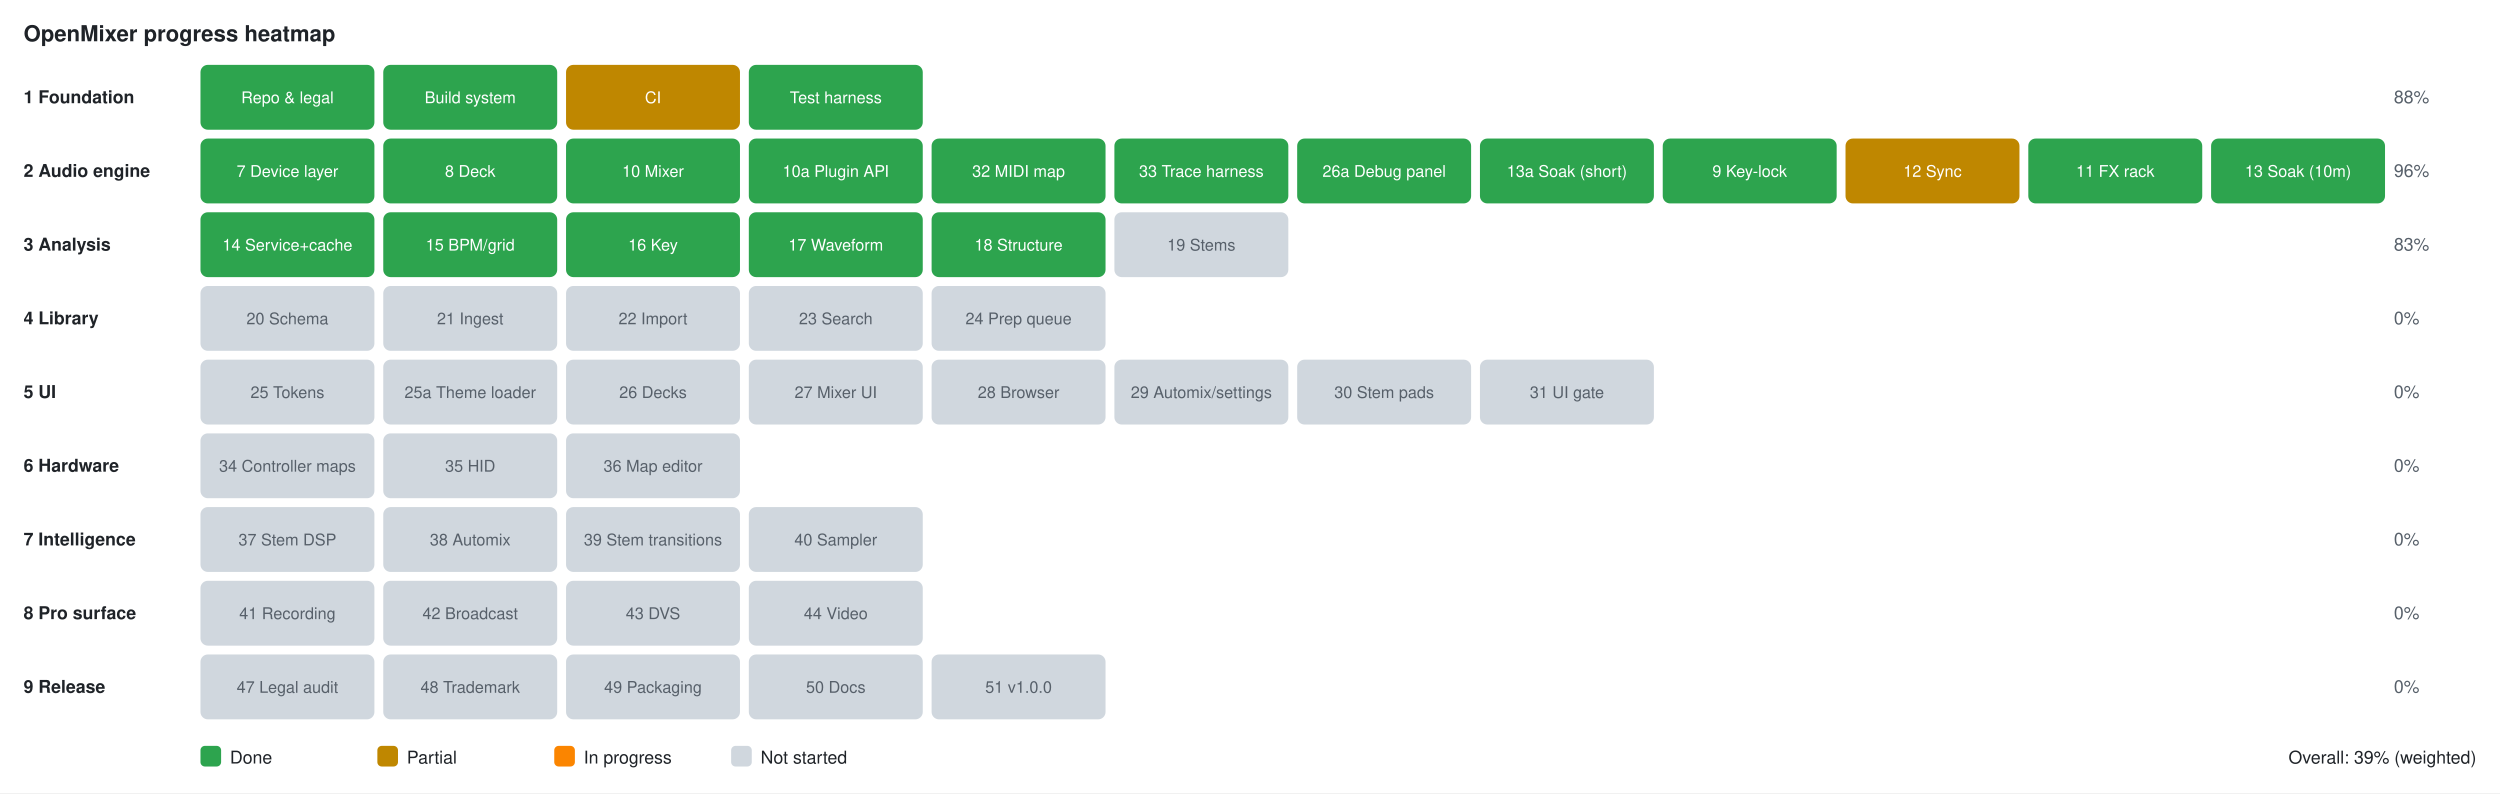
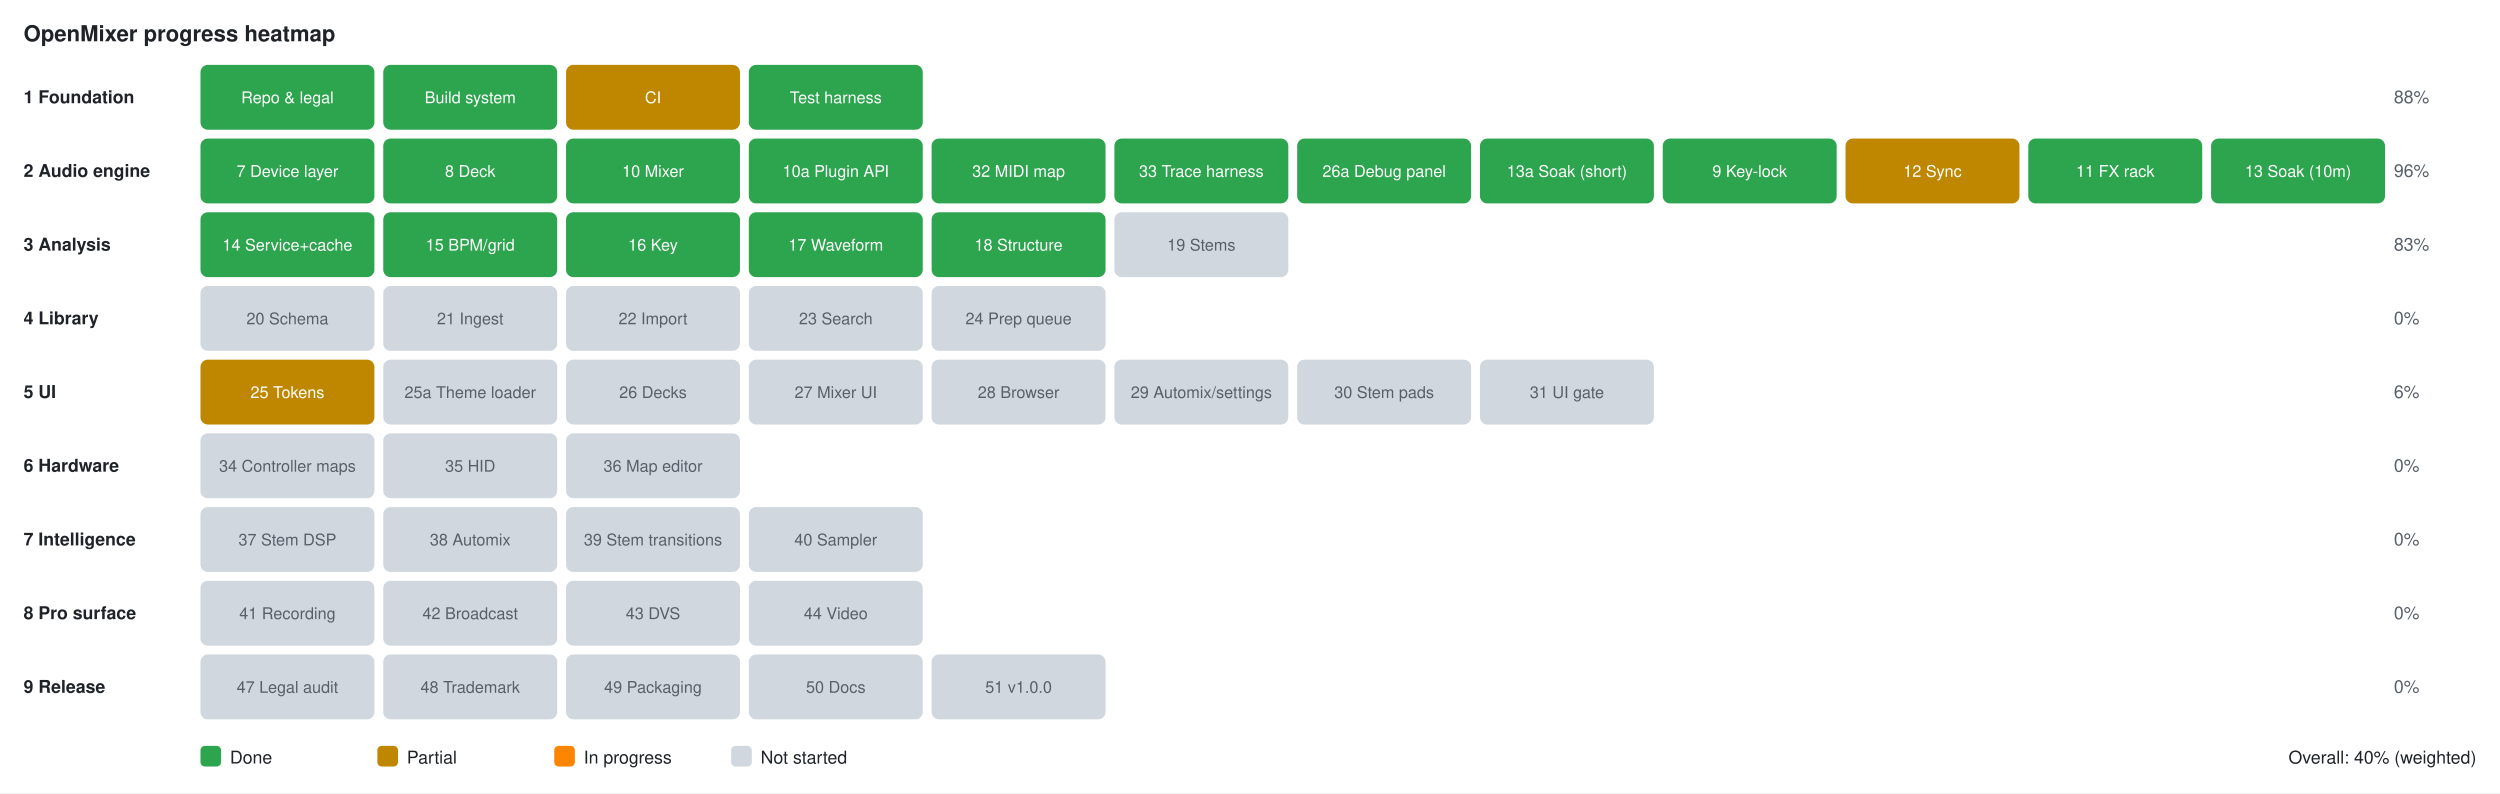
<svg xmlns="http://www.w3.org/2000/svg" width="1696" height="538" viewBox="0 0 1696 538" font-family="-apple-system,Segoe UI,Helvetica,Arial,sans-serif">
  <rect width="100%" height="100%" fill="#ffffff" />
  <text x="16" y="28" font-size="15" font-weight="600" fill="#1f2328">OpenMixer progress heatmap</text>
  <text x="16" y="70.0" font-size="12" font-weight="600" fill="#1f2328">1 Foundation</text>
  <g>
    <rect x="136" y="44" width="118" height="44" rx="5" fill="#2da44e" />
    <text x="195.0" y="70.0" font-size="11" text-anchor="middle" fill="#ffffff">Repo &amp; legal</text>
  </g>
  <g>
    <rect x="260" y="44" width="118" height="44" rx="5" fill="#2da44e" />
    <text x="319.0" y="70.0" font-size="11" text-anchor="middle" fill="#ffffff">Build system</text>
  </g>
  <g>
    <rect x="384" y="44" width="118" height="44" rx="5" fill="#bf8700" />
    <text x="443.0" y="70.0" font-size="11" text-anchor="middle" fill="#ffffff">CI</text>
  </g>
  <g>
    <rect x="508" y="44" width="118" height="44" rx="5" fill="#2da44e" />
    <text x="567.0" y="70.0" font-size="11" text-anchor="middle" fill="#ffffff">Test harness</text>
  </g>
  <text x="1624" y="70.0" font-size="12" fill="#57606a">88%</text>
  <text x="16" y="120.0" font-size="12" font-weight="600" fill="#1f2328">2 Audio engine</text>
  <g>
    <rect x="136" y="94" width="118" height="44" rx="5" fill="#2da44e" />
    <text x="195.0" y="120.0" font-size="11" text-anchor="middle" fill="#ffffff">7 Device layer</text>
  </g>
  <g>
    <rect x="260" y="94" width="118" height="44" rx="5" fill="#2da44e" />
    <text x="319.0" y="120.0" font-size="11" text-anchor="middle" fill="#ffffff">8 Deck</text>
  </g>
  <g>
    <rect x="384" y="94" width="118" height="44" rx="5" fill="#2da44e" />
    <text x="443.0" y="120.0" font-size="11" text-anchor="middle" fill="#ffffff">10 Mixer</text>
  </g>
  <g>
    <rect x="508" y="94" width="118" height="44" rx="5" fill="#2da44e" />
    <text x="567.0" y="120.0" font-size="11" text-anchor="middle" fill="#ffffff">10a Plugin API</text>
  </g>
  <g>
    <rect x="632" y="94" width="118" height="44" rx="5" fill="#2da44e" />
    <text x="691.0" y="120.0" font-size="11" text-anchor="middle" fill="#ffffff">32 MIDI map</text>
  </g>
  <g>
    <rect x="756" y="94" width="118" height="44" rx="5" fill="#2da44e" />
    <text x="815.0" y="120.0" font-size="11" text-anchor="middle" fill="#ffffff">33 Trace harness</text>
  </g>
  <g>
    <rect x="880" y="94" width="118" height="44" rx="5" fill="#2da44e" />
    <text x="939.0" y="120.0" font-size="11" text-anchor="middle" fill="#ffffff">26a Debug panel</text>
  </g>
  <g>
    <rect x="1004" y="94" width="118" height="44" rx="5" fill="#2da44e" />
    <text x="1063.0" y="120.0" font-size="11" text-anchor="middle" fill="#ffffff">13a Soak (short)</text>
  </g>
  <g>
    <rect x="1128" y="94" width="118" height="44" rx="5" fill="#2da44e" />
    <text x="1187.0" y="120.0" font-size="11" text-anchor="middle" fill="#ffffff">9 Key-lock</text>
  </g>
  <g>
    <rect x="1252" y="94" width="118" height="44" rx="5" fill="#bf8700" />
    <text x="1311.0" y="120.0" font-size="11" text-anchor="middle" fill="#ffffff">12 Sync</text>
  </g>
  <g>
    <rect x="1376" y="94" width="118" height="44" rx="5" fill="#2da44e" />
    <text x="1435.0" y="120.0" font-size="11" text-anchor="middle" fill="#ffffff">11 FX rack</text>
  </g>
  <g>
    <rect x="1500" y="94" width="118" height="44" rx="5" fill="#2da44e" />
    <text x="1559.0" y="120.0" font-size="11" text-anchor="middle" fill="#ffffff">13 Soak (10m)</text>
  </g>
  <text x="1624" y="120.0" font-size="12" fill="#57606a">96%</text>
  <text x="16" y="170.0" font-size="12" font-weight="600" fill="#1f2328">3 Analysis</text>
  <g>
    <rect x="136" y="144" width="118" height="44" rx="5" fill="#2da44e" />
    <text x="195.0" y="170.0" font-size="11" text-anchor="middle" fill="#ffffff">14 Service+cache</text>
  </g>
  <g>
    <rect x="260" y="144" width="118" height="44" rx="5" fill="#2da44e" />
    <text x="319.0" y="170.0" font-size="11" text-anchor="middle" fill="#ffffff">15 BPM/grid</text>
  </g>
  <g>
    <rect x="384" y="144" width="118" height="44" rx="5" fill="#2da44e" />
    <text x="443.0" y="170.0" font-size="11" text-anchor="middle" fill="#ffffff">16 Key</text>
  </g>
  <g>
    <rect x="508" y="144" width="118" height="44" rx="5" fill="#2da44e" />
    <text x="567.0" y="170.0" font-size="11" text-anchor="middle" fill="#ffffff">17 Waveform</text>
  </g>
  <g>
    <rect x="632" y="144" width="118" height="44" rx="5" fill="#2da44e" />
    <text x="691.0" y="170.0" font-size="11" text-anchor="middle" fill="#ffffff">18 Structure</text>
  </g>
  <g>
    <rect x="756" y="144" width="118" height="44" rx="5" fill="#d0d7de" />
    <text x="815.0" y="170.0" font-size="11" text-anchor="middle" fill="#57606a">19 Stems</text>
  </g>
  <text x="1624" y="170.0" font-size="12" fill="#57606a">83%</text>
  <text x="16" y="220.0" font-size="12" font-weight="600" fill="#1f2328">4 Library</text>
  <g>
    <rect x="136" y="194" width="118" height="44" rx="5" fill="#d0d7de" />
    <text x="195.0" y="220.0" font-size="11" text-anchor="middle" fill="#57606a">20 Schema</text>
  </g>
  <g>
    <rect x="260" y="194" width="118" height="44" rx="5" fill="#d0d7de" />
    <text x="319.0" y="220.0" font-size="11" text-anchor="middle" fill="#57606a">21 Ingest</text>
  </g>
  <g>
    <rect x="384" y="194" width="118" height="44" rx="5" fill="#d0d7de" />
    <text x="443.0" y="220.0" font-size="11" text-anchor="middle" fill="#57606a">22 Import</text>
  </g>
  <g>
    <rect x="508" y="194" width="118" height="44" rx="5" fill="#d0d7de" />
    <text x="567.0" y="220.0" font-size="11" text-anchor="middle" fill="#57606a">23 Search</text>
  </g>
  <g>
    <rect x="632" y="194" width="118" height="44" rx="5" fill="#d0d7de" />
    <text x="691.0" y="220.0" font-size="11" text-anchor="middle" fill="#57606a">24 Prep queue</text>
  </g>
  <text x="1624" y="220.0" font-size="12" fill="#57606a">0%</text>
  <text x="16" y="270.0" font-size="12" font-weight="600" fill="#1f2328">5 UI</text>
  <g>
-     <rect x="136" y="244" width="118" height="44" rx="5" fill="#d0d7de" />
-     <text x="195.0" y="270.0" font-size="11" text-anchor="middle" fill="#57606a">25 Tokens</text>
+     <rect x="136" y="244" width="118" height="44" rx="5" fill="#bf8700" />
+     <text x="195.0" y="270.0" font-size="11" text-anchor="middle" fill="#ffffff">25 Tokens</text>
  </g>
  <g>
    <rect x="260" y="244" width="118" height="44" rx="5" fill="#d0d7de" />
    <text x="319.0" y="270.0" font-size="11" text-anchor="middle" fill="#57606a">25a Theme loader</text>
  </g>
  <g>
    <rect x="384" y="244" width="118" height="44" rx="5" fill="#d0d7de" />
    <text x="443.0" y="270.0" font-size="11" text-anchor="middle" fill="#57606a">26 Decks</text>
  </g>
  <g>
    <rect x="508" y="244" width="118" height="44" rx="5" fill="#d0d7de" />
    <text x="567.0" y="270.0" font-size="11" text-anchor="middle" fill="#57606a">27 Mixer UI</text>
  </g>
  <g>
    <rect x="632" y="244" width="118" height="44" rx="5" fill="#d0d7de" />
    <text x="691.0" y="270.0" font-size="11" text-anchor="middle" fill="#57606a">28 Browser</text>
  </g>
  <g>
    <rect x="756" y="244" width="118" height="44" rx="5" fill="#d0d7de" />
    <text x="815.0" y="270.0" font-size="11" text-anchor="middle" fill="#57606a">29 Automix/settings</text>
  </g>
  <g>
    <rect x="880" y="244" width="118" height="44" rx="5" fill="#d0d7de" />
    <text x="939.0" y="270.0" font-size="11" text-anchor="middle" fill="#57606a">30 Stem pads</text>
  </g>
  <g>
    <rect x="1004" y="244" width="118" height="44" rx="5" fill="#d0d7de" />
    <text x="1063.0" y="270.0" font-size="11" text-anchor="middle" fill="#57606a">31 UI gate</text>
  </g>
-   <text x="1624" y="270.0" font-size="12" fill="#57606a">0%</text>
+   <text x="1624" y="270.0" font-size="12" fill="#57606a">6%</text>
  <text x="16" y="320.0" font-size="12" font-weight="600" fill="#1f2328">6 Hardware</text>
  <g>
    <rect x="136" y="294" width="118" height="44" rx="5" fill="#d0d7de" />
    <text x="195.0" y="320.0" font-size="11" text-anchor="middle" fill="#57606a">34 Controller maps</text>
  </g>
  <g>
    <rect x="260" y="294" width="118" height="44" rx="5" fill="#d0d7de" />
    <text x="319.0" y="320.0" font-size="11" text-anchor="middle" fill="#57606a">35 HID</text>
  </g>
  <g>
    <rect x="384" y="294" width="118" height="44" rx="5" fill="#d0d7de" />
    <text x="443.0" y="320.0" font-size="11" text-anchor="middle" fill="#57606a">36 Map editor</text>
  </g>
  <text x="1624" y="320.0" font-size="12" fill="#57606a">0%</text>
  <text x="16" y="370.0" font-size="12" font-weight="600" fill="#1f2328">7 Intelligence</text>
  <g>
    <rect x="136" y="344" width="118" height="44" rx="5" fill="#d0d7de" />
    <text x="195.0" y="370.0" font-size="11" text-anchor="middle" fill="#57606a">37 Stem DSP</text>
  </g>
  <g>
    <rect x="260" y="344" width="118" height="44" rx="5" fill="#d0d7de" />
    <text x="319.0" y="370.0" font-size="11" text-anchor="middle" fill="#57606a">38 Automix</text>
  </g>
  <g>
    <rect x="384" y="344" width="118" height="44" rx="5" fill="#d0d7de" />
    <text x="443.0" y="370.0" font-size="11" text-anchor="middle" fill="#57606a">39 Stem transitions</text>
  </g>
  <g>
    <rect x="508" y="344" width="118" height="44" rx="5" fill="#d0d7de" />
    <text x="567.0" y="370.0" font-size="11" text-anchor="middle" fill="#57606a">40 Sampler</text>
  </g>
  <text x="1624" y="370.0" font-size="12" fill="#57606a">0%</text>
  <text x="16" y="420.0" font-size="12" font-weight="600" fill="#1f2328">8 Pro surface</text>
  <g>
    <rect x="136" y="394" width="118" height="44" rx="5" fill="#d0d7de" />
    <text x="195.0" y="420.0" font-size="11" text-anchor="middle" fill="#57606a">41 Recording</text>
  </g>
  <g>
    <rect x="260" y="394" width="118" height="44" rx="5" fill="#d0d7de" />
    <text x="319.0" y="420.0" font-size="11" text-anchor="middle" fill="#57606a">42 Broadcast</text>
  </g>
  <g>
    <rect x="384" y="394" width="118" height="44" rx="5" fill="#d0d7de" />
    <text x="443.0" y="420.0" font-size="11" text-anchor="middle" fill="#57606a">43 DVS</text>
  </g>
  <g>
    <rect x="508" y="394" width="118" height="44" rx="5" fill="#d0d7de" />
    <text x="567.0" y="420.0" font-size="11" text-anchor="middle" fill="#57606a">44 Video</text>
  </g>
  <text x="1624" y="420.0" font-size="12" fill="#57606a">0%</text>
  <text x="16" y="470.0" font-size="12" font-weight="600" fill="#1f2328">9 Release</text>
  <g>
    <rect x="136" y="444" width="118" height="44" rx="5" fill="#d0d7de" />
    <text x="195.0" y="470.0" font-size="11" text-anchor="middle" fill="#57606a">47 Legal audit</text>
  </g>
  <g>
    <rect x="260" y="444" width="118" height="44" rx="5" fill="#d0d7de" />
    <text x="319.0" y="470.0" font-size="11" text-anchor="middle" fill="#57606a">48 Trademark</text>
  </g>
  <g>
    <rect x="384" y="444" width="118" height="44" rx="5" fill="#d0d7de" />
    <text x="443.0" y="470.0" font-size="11" text-anchor="middle" fill="#57606a">49 Packaging</text>
  </g>
  <g>
    <rect x="508" y="444" width="118" height="44" rx="5" fill="#d0d7de" />
    <text x="567.0" y="470.0" font-size="11" text-anchor="middle" fill="#57606a">50 Docs</text>
  </g>
  <g>
    <rect x="632" y="444" width="118" height="44" rx="5" fill="#d0d7de" />
    <text x="691.0" y="470.0" font-size="11" text-anchor="middle" fill="#57606a">51 v1.0.0</text>
  </g>
  <text x="1624" y="470.0" font-size="12" fill="#57606a">0%</text>
  <rect x="136" y="506" width="14" height="14" rx="3" fill="#2da44e" />
  <text x="156" y="518" font-size="12" fill="#1f2328">Done</text>
  <rect x="256" y="506" width="14" height="14" rx="3" fill="#bf8700" />
  <text x="276" y="518" font-size="12" fill="#1f2328">Partial</text>
  <rect x="376" y="506" width="14" height="14" rx="3" fill="#fb8500" />
  <text x="396" y="518" font-size="12" fill="#1f2328">In progress</text>
  <rect x="496" y="506" width="14" height="14" rx="3" fill="#d0d7de" />
  <text x="516" y="518" font-size="12" fill="#1f2328">Not started</text>
-   <text x="1680" y="518" font-size="12" text-anchor="end" fill="#1f2328">Overall: 39% (weighted)</text>
+   <text x="1680" y="518" font-size="12" text-anchor="end" fill="#1f2328">Overall: 40% (weighted)</text>
</svg>
